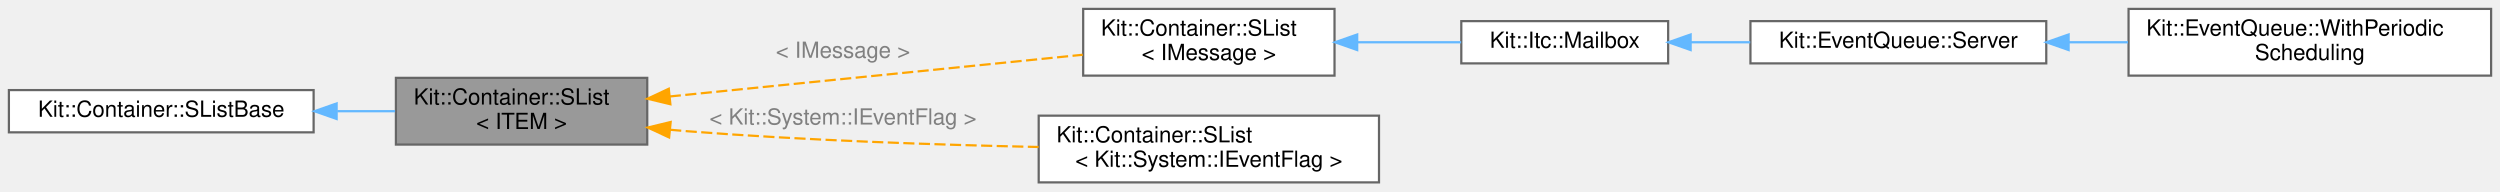
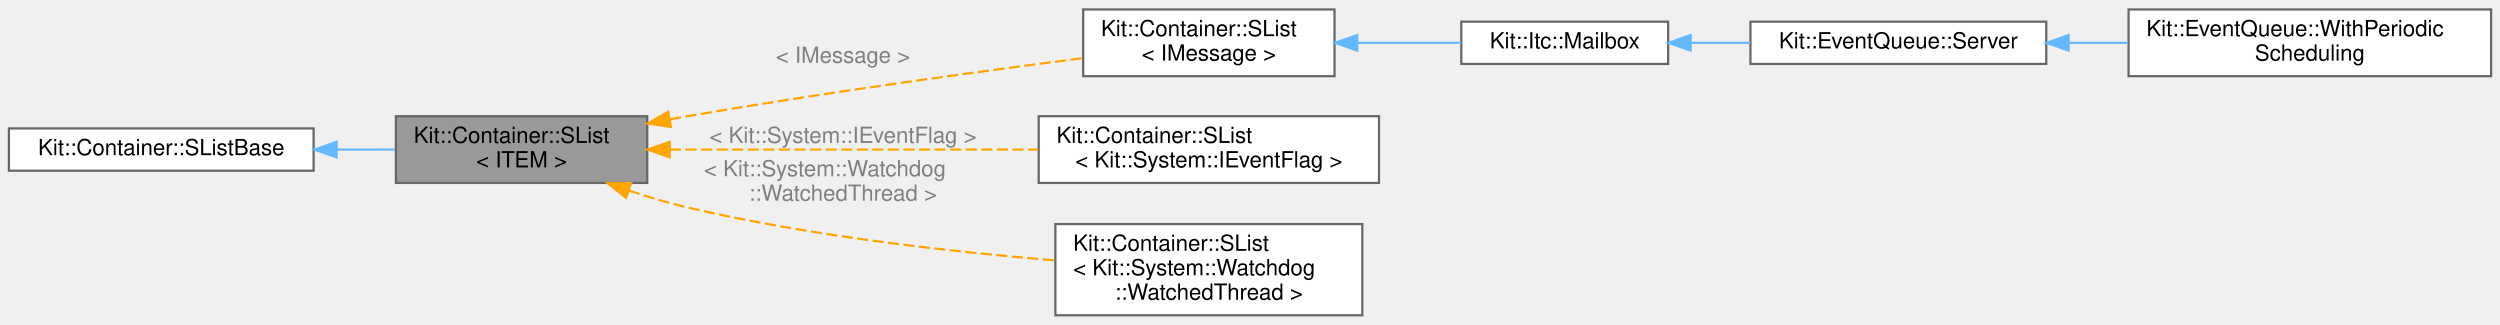
- <svg xmlns="http://www.w3.org/2000/svg" xmlns:xlink="http://www.w3.org/1999/xlink" width="1124pt" height="86pt" viewBox="0.00 0.00 1124.00 86.00">
-   <g id="graph0" class="graph" transform="scale(1 1) rotate(0) translate(4 82)">
+ <svg xmlns="http://www.w3.org/2000/svg" xmlns:xlink="http://www.w3.org/1999/xlink" width="1124pt" height="146pt" viewBox="0.00 0.00 1124.00 145.50">
+   <g id="graph0" class="graph" transform="scale(1 1) rotate(0) translate(4 141.5)">
    <g id="Node000001" class="node">
      <g id="a_Node000001">
        <a xlink:title="This template class implements a singly linked list which maintains the ordering imposed on it by the...">
-           <polygon fill="#999999" stroke="#666666" points="287,-47 174,-47 174,-17 287,-17 287,-47" />
-           <text text-anchor="start" x="182" y="-35" font-family="Helvetica,sans-Serif" font-size="10.00">Kit::Container::SList</text>
-           <text text-anchor="middle" x="230.5" y="-24" font-family="Helvetica,sans-Serif" font-size="10.00">&lt; ITEM &gt;</text>
+           <polygon fill="#999999" stroke="#666666" points="287,-89.5 174,-89.5 174,-59.5 287,-59.5 287,-89.5" />
+           <text text-anchor="start" x="182" y="-77.5" font-family="Helvetica,sans-Serif" font-size="10.00">Kit::Container::SList</text>
+           <text text-anchor="middle" x="230.5" y="-66.5" font-family="Helvetica,sans-Serif" font-size="10.00">&lt; ITEM &gt;</text>
        </a>
      </g>
    </g>
    <g id="Node000003" class="node">
      <g id="a_Node000003">
        <a xlink:href="class_kit_1_1_container_1_1_s_list.html" target="_top" xlink:title=" ">
-           <polygon fill="white" stroke="#666666" points="596,-78 483,-78 483,-48 596,-48 596,-78" />
-           <text text-anchor="start" x="491" y="-66" font-family="Helvetica,sans-Serif" font-size="10.00">Kit::Container::SList</text>
-           <text text-anchor="middle" x="539.5" y="-55" font-family="Helvetica,sans-Serif" font-size="10.00">&lt; IMessage &gt;</text>
+           <polygon fill="white" stroke="#666666" points="596,-137.5 483,-137.5 483,-107.5 596,-107.5 596,-137.5" />
+           <text text-anchor="start" x="491" y="-125.5" font-family="Helvetica,sans-Serif" font-size="10.00">Kit::Container::SList</text>
+           <text text-anchor="middle" x="539.5" y="-114.5" font-family="Helvetica,sans-Serif" font-size="10.00">&lt; IMessage &gt;</text>
        </a>
      </g>
    </g>
    <g id="edge2_Node000001_Node000003" class="edge">
      <g id="a_edge2_Node000001_Node000003">
        <a xlink:title=" ">
-           <path fill="none" stroke="orange" stroke-dasharray="5,2" d="M297.13,-38.63C352.39,-44.21 430.55,-52.1 482.8,-57.38" />
-           <polygon fill="orange" stroke="orange" points="297.4,-35.14 287.1,-37.61 296.69,-42.1 297.4,-35.14" />
+           <path fill="none" stroke="orange" stroke-dasharray="5,2" d="M297.3,-88.13C299.9,-88.61 302.47,-89.06 305,-89.5 365.52,-99.94 435.28,-109.48 482.68,-115.58" />
+           <polygon fill="orange" stroke="orange" points="297.69,-84.64 287.22,-86.24 296.4,-91.52 297.69,-84.64" />
        </a>
      </g>
-       <text text-anchor="middle" x="375" y="-56" font-family="Helvetica,sans-Serif" font-size="10.00" fill="grey"> &lt; IMessage &gt;</text>
+       <text text-anchor="middle" x="375" y="-113.5" font-family="Helvetica,sans-Serif" font-size="10.00" fill="grey"> &lt; IMessage &gt;</text>
    </g>
    <g id="Node000007" class="node">
      <g id="a_Node000007">
        <a xlink:href="class_kit_1_1_container_1_1_s_list.html" target="_top" xlink:title=" ">
-           <polygon fill="white" stroke="#666666" points="616,-30 463,-30 463,0 616,0 616,-30" />
-           <text text-anchor="start" x="471" y="-18" font-family="Helvetica,sans-Serif" font-size="10.00">Kit::Container::SList</text>
-           <text text-anchor="middle" x="539.5" y="-7" font-family="Helvetica,sans-Serif" font-size="10.00">&lt; Kit::System::IEventFlag &gt;</text>
+           <polygon fill="white" stroke="#666666" points="616,-89.5 463,-89.5 463,-59.5 616,-59.5 616,-89.5" />
+           <text text-anchor="start" x="471" y="-77.5" font-family="Helvetica,sans-Serif" font-size="10.00">Kit::Container::SList</text>
+           <text text-anchor="middle" x="539.5" y="-66.5" font-family="Helvetica,sans-Serif" font-size="10.00">&lt; Kit::System::IEventFlag &gt;</text>
        </a>
      </g>
    </g>
    <g id="edge6_Node000001_Node000007" class="edge">
      <g id="a_edge6_Node000001_Node000007">
        <a xlink:title=" ">
-           <path fill="none" stroke="orange" stroke-dasharray="5,2" d="M297.31,-23.66C299.91,-23.42 302.48,-23.2 305,-23 357.67,-18.88 417.19,-16.88 462.95,-15.91" />
-           <polygon fill="orange" stroke="orange" points="296.84,-20.19 287.23,-24.66 297.53,-27.15 296.84,-20.19" />
+           <path fill="none" stroke="orange" stroke-dasharray="5,2" d="M297.18,-74.5C345.76,-74.5 412.02,-74.5 462.82,-74.5" />
+           <polygon fill="orange" stroke="orange" points="297.1,-71 287.1,-74.5 297.1,-78 297.1,-71" />
        </a>
      </g>
-       <text text-anchor="middle" x="375" y="-26" font-family="Helvetica,sans-Serif" font-size="10.00" fill="grey"> &lt; Kit::System::IEventFlag &gt;</text>
+       <text text-anchor="middle" x="375" y="-77.5" font-family="Helvetica,sans-Serif" font-size="10.00" fill="grey"> &lt; Kit::System::IEventFlag &gt;</text>
+     </g>
+     <g id="Node000008" class="node">
+       <g id="a_Node000008">
+         <a xlink:href="class_kit_1_1_container_1_1_s_list.html" target="_top" xlink:title=" ">
+           <polygon fill="white" stroke="#666666" points="608.5,-41 470.5,-41 470.5,0 608.5,0 608.5,-41" />
+           <text text-anchor="start" x="478.5" y="-29" font-family="Helvetica,sans-Serif" font-size="10.00">Kit::Container::SList</text>
+           <text text-anchor="start" x="478.5" y="-18" font-family="Helvetica,sans-Serif" font-size="10.00">&lt; Kit::System::Watchdog</text>
+           <text text-anchor="middle" x="539.5" y="-7" font-family="Helvetica,sans-Serif" font-size="10.00">::WatchedThread &gt;</text>
+         </a>
+       </g>
+     </g>
+     <g id="edge7_Node000001_Node000008" class="edge">
+       <g id="a_edge7_Node000001_Node000008">
+         <a xlink:title=" ">
+           <path fill="none" stroke="orange" stroke-dasharray="5,2" d="M278.73,-56.07C287.37,-53.2 296.38,-50.51 305,-48.5 359.86,-35.67 423.43,-28.54 470.37,-24.69" />
+           <polygon fill="orange" stroke="orange" points="277.48,-52.8 269.17,-59.38 279.77,-59.42 277.48,-52.8" />
+         </a>
+       </g>
+       <text text-anchor="start" x="312.5" y="-62.5" font-family="Helvetica,sans-Serif" font-size="10.00" fill="grey"> &lt; Kit::System::Watchdog</text>
+       <text text-anchor="middle" x="375" y="-51.5" font-family="Helvetica,sans-Serif" font-size="10.00" fill="grey">::WatchedThread &gt;</text>
    </g>
    <g id="Node000002" class="node">
      <g id="a_Node000002">
        <a xlink:href="class_kit_1_1_container_1_1_s_list_base.html" target="_top" xlink:title="This protected base class implements a NON-TYPE-SAFE a singly linked list which maintains the orderin...">
-           <polygon fill="white" stroke="#666666" points="137,-41.5 0,-41.5 0,-22.5 137,-22.5 137,-41.5" />
-           <text text-anchor="middle" x="68.5" y="-29.5" font-family="Helvetica,sans-Serif" font-size="10.00">Kit::Container::SListBase</text>
+           <polygon fill="white" stroke="#666666" points="137,-84 0,-84 0,-65 137,-65 137,-84" />
+           <text text-anchor="middle" x="68.5" y="-72" font-family="Helvetica,sans-Serif" font-size="10.00">Kit::Container::SListBase</text>
        </a>
      </g>
    </g>
    <g id="edge1_Node000001_Node000002" class="edge">
      <g id="a_edge1_Node000001_Node000002">
        <a xlink:title=" ">
-           <path fill="none" stroke="#63b8ff" d="M147.62,-32C156.4,-32 165.22,-32 173.63,-32" />
-           <polygon fill="#63b8ff" stroke="#63b8ff" points="147.35,-28.5 137.35,-32 147.35,-35.5 147.35,-28.5" />
+           <path fill="none" stroke="#63b8ff" d="M147.62,-74.5C156.4,-74.5 165.22,-74.5 173.63,-74.5" />
+           <polygon fill="#63b8ff" stroke="#63b8ff" points="147.35,-71 137.35,-74.5 147.35,-78 147.35,-71" />
        </a>
      </g>
    </g>
    <g id="Node000004" class="node">
      <g id="a_Node000004">
        <a xlink:href="class_kit_1_1_itc_1_1_mailbox.html" target="_top" xlink:title="This mailbox class implements an Inter Thread Communications message queue.">
-           <polygon fill="white" stroke="#666666" points="746,-72.5 653,-72.5 653,-53.5 746,-53.5 746,-72.5" />
-           <text text-anchor="middle" x="699.5" y="-60.5" font-family="Helvetica,sans-Serif" font-size="10.00">Kit::Itc::Mailbox</text>
+           <polygon fill="white" stroke="#666666" points="746,-132 653,-132 653,-113 746,-113 746,-132" />
+           <text text-anchor="middle" x="699.5" y="-120" font-family="Helvetica,sans-Serif" font-size="10.00">Kit::Itc::Mailbox</text>
        </a>
      </g>
    </g>
    <g id="edge3_Node000003_Node000004" class="edge">
      <g id="a_edge3_Node000003_Node000004">
        <a xlink:title=" ">
-           <path fill="none" stroke="#63b8ff" d="M606.37,-63C622.04,-63 638.41,-63 652.93,-63" />
-           <polygon fill="#63b8ff" stroke="#63b8ff" points="606.2,-59.5 596.2,-63 606.2,-66.5 606.2,-59.5" />
+           <path fill="none" stroke="#63b8ff" d="M606.37,-122.5C622.04,-122.5 638.41,-122.5 652.93,-122.5" />
+           <polygon fill="#63b8ff" stroke="#63b8ff" points="606.2,-119 596.2,-122.5 606.2,-126 606.2,-119" />
        </a>
      </g>
    </g>
    <g id="Node000005" class="node">
      <g id="a_Node000005">
        <a xlink:href="class_kit_1_1_event_queue_1_1_server.html" target="_top" xlink:title="This concrete class extends the Kit::System::EventLoop interface to include processing events from Ev...">
-           <polygon fill="white" stroke="#666666" points="916,-72.5 783,-72.5 783,-53.5 916,-53.5 916,-72.5" />
-           <text text-anchor="middle" x="849.5" y="-60.5" font-family="Helvetica,sans-Serif" font-size="10.00">Kit::EventQueue::Server</text>
+           <polygon fill="white" stroke="#666666" points="916,-132 783,-132 783,-113 916,-113 916,-132" />
+           <text text-anchor="middle" x="849.5" y="-120" font-family="Helvetica,sans-Serif" font-size="10.00">Kit::EventQueue::Server</text>
        </a>
      </g>
    </g>
    <g id="edge4_Node000004_Node000005" class="edge">
      <g id="a_edge4_Node000004_Node000005">
        <a xlink:title=" ">
-           <path fill="none" stroke="#63b8ff" d="M756.16,-63C764.89,-63 773.98,-63 782.91,-63" />
-           <polygon fill="#63b8ff" stroke="#63b8ff" points="756.11,-59.5 746.11,-63 756.11,-66.5 756.11,-59.5" />
+           <path fill="none" stroke="#63b8ff" d="M756.16,-122.5C764.89,-122.5 773.98,-122.5 782.91,-122.5" />
+           <polygon fill="#63b8ff" stroke="#63b8ff" points="756.11,-119 746.11,-122.5 756.11,-126 756.11,-119" />
        </a>
      </g>
    </g>
    <g id="Node000006" class="node">
      <g id="a_Node000006">
        <a xlink:href="class_kit_1_1_event_queue_1_1_with_periodic_scheduling.html" target="_top" xlink:title="This class extends the Kit::EventQueue::Server class to add periodic scheduling to an event based 'th...">
-           <polygon fill="white" stroke="#666666" points="1116,-78 953,-78 953,-48 1116,-48 1116,-78" />
-           <text text-anchor="start" x="961" y="-66" font-family="Helvetica,sans-Serif" font-size="10.00">Kit::EventQueue::WithPeriodic</text>
-           <text text-anchor="middle" x="1034.5" y="-55" font-family="Helvetica,sans-Serif" font-size="10.00">Scheduling</text>
+           <polygon fill="white" stroke="#666666" points="1116,-137.5 953,-137.5 953,-107.5 1116,-107.5 1116,-137.5" />
+           <text text-anchor="start" x="961" y="-125.5" font-family="Helvetica,sans-Serif" font-size="10.00">Kit::EventQueue::WithPeriodic</text>
+           <text text-anchor="middle" x="1034.5" y="-114.5" font-family="Helvetica,sans-Serif" font-size="10.00">Scheduling</text>
        </a>
      </g>
    </g>
    <g id="edge5_Node000005_Node000006" class="edge">
      <g id="a_edge5_Node000005_Node000006">
        <a xlink:title=" ">
-           <path fill="none" stroke="#63b8ff" d="M926.22,-63C934.98,-63 943.93,-63 952.75,-63" />
-           <polygon fill="#63b8ff" stroke="#63b8ff" points="926.05,-59.5 916.05,-63 926.05,-66.5 926.05,-59.5" />
+           <path fill="none" stroke="#63b8ff" d="M926.22,-122.5C934.98,-122.5 943.93,-122.5 952.75,-122.5" />
+           <polygon fill="#63b8ff" stroke="#63b8ff" points="926.05,-119 916.05,-122.5 926.05,-126 926.05,-119" />
        </a>
      </g>
    </g>
  </g>
</svg>
